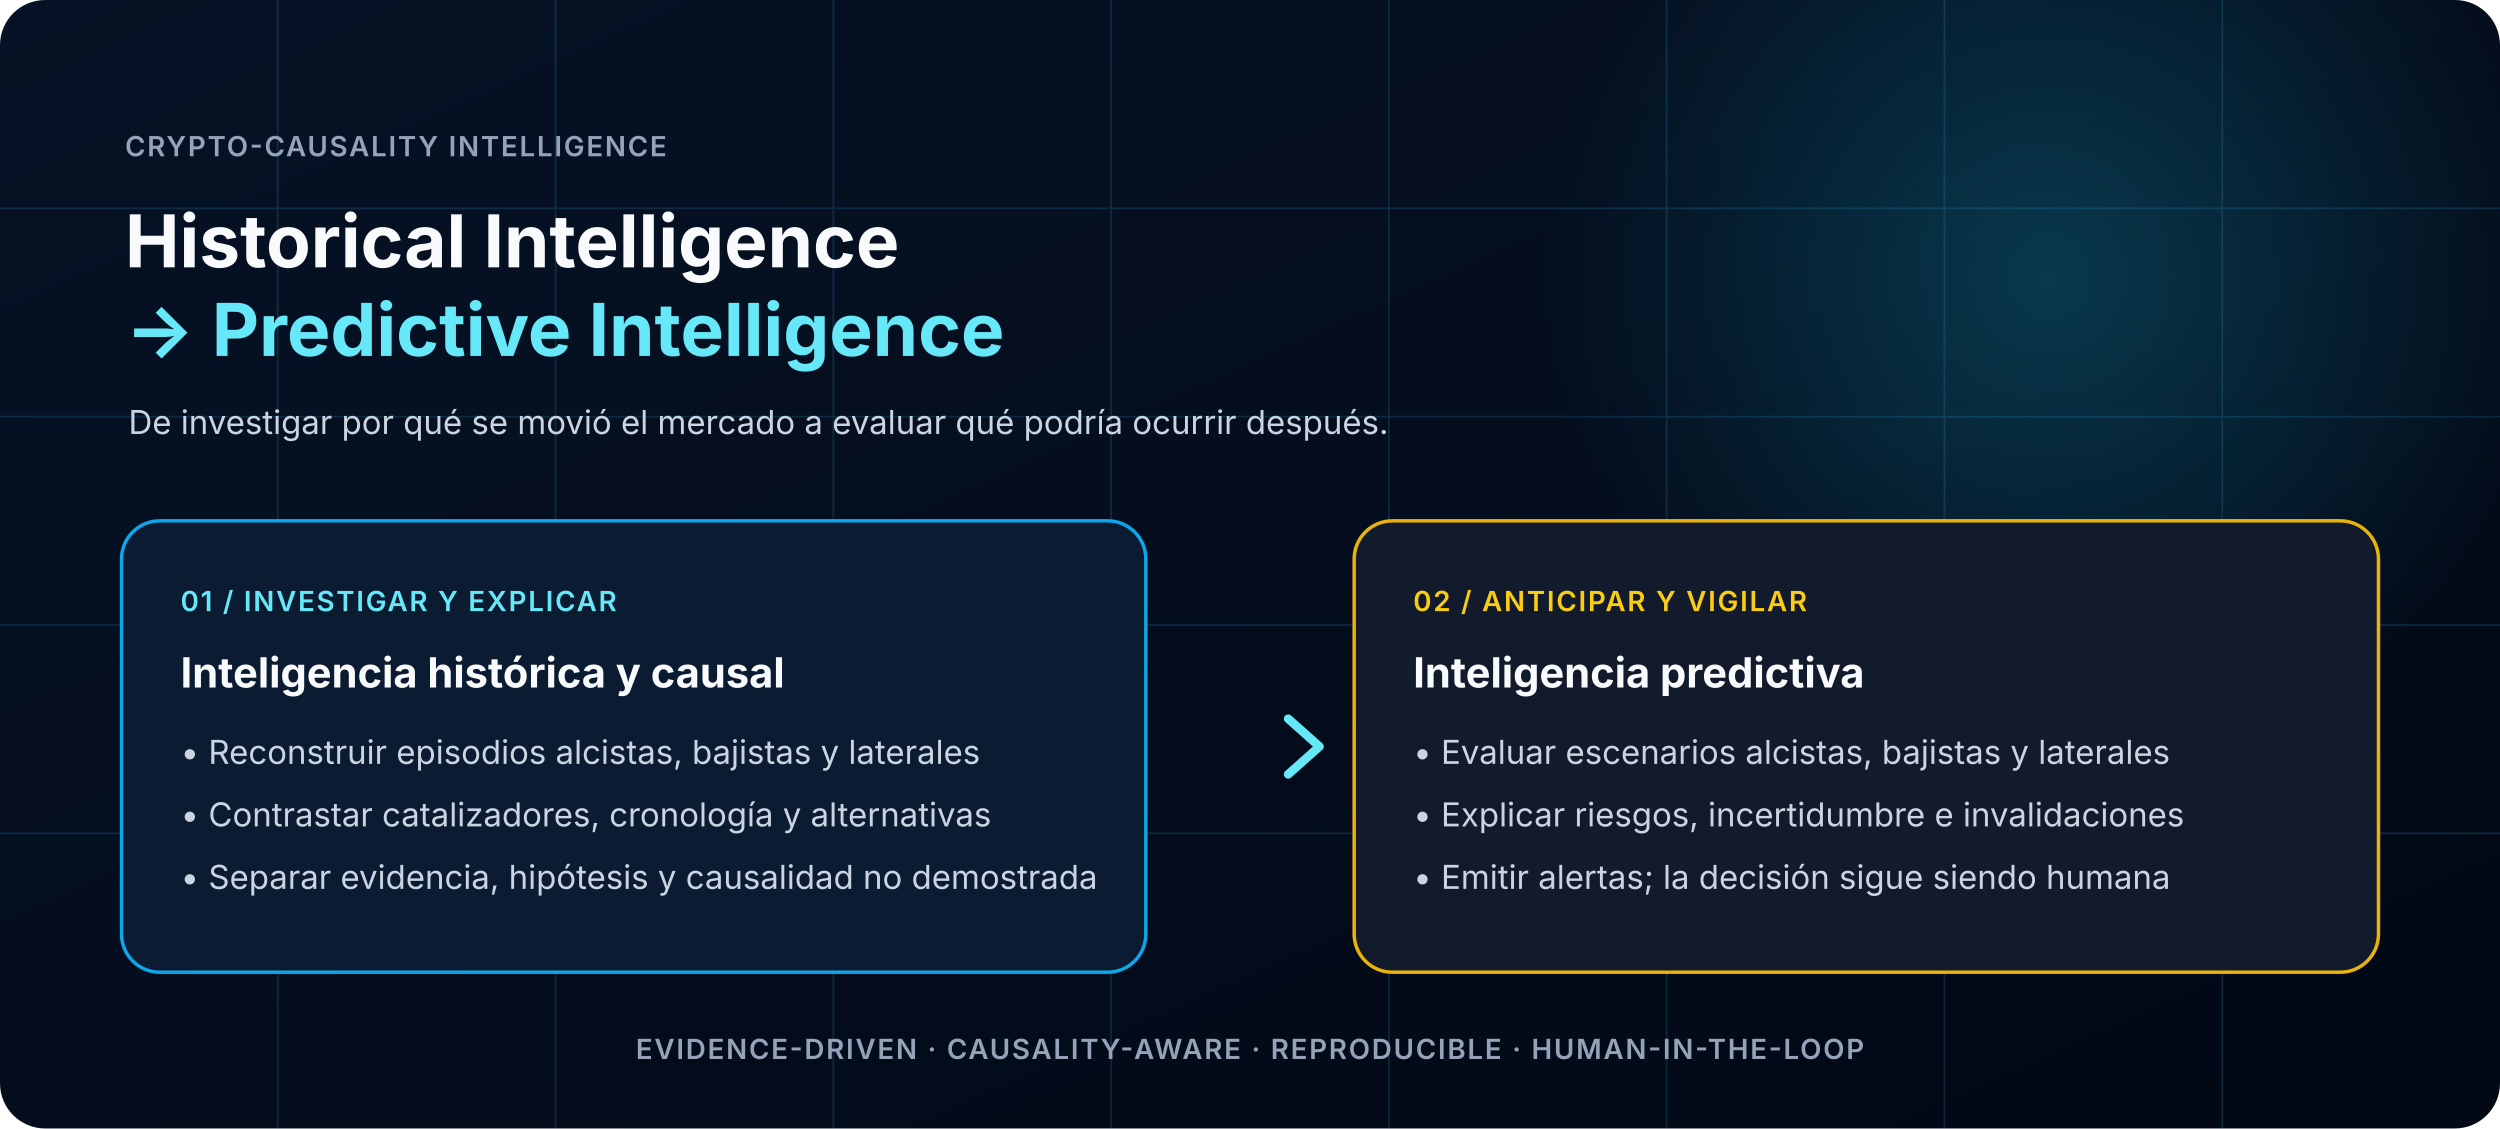
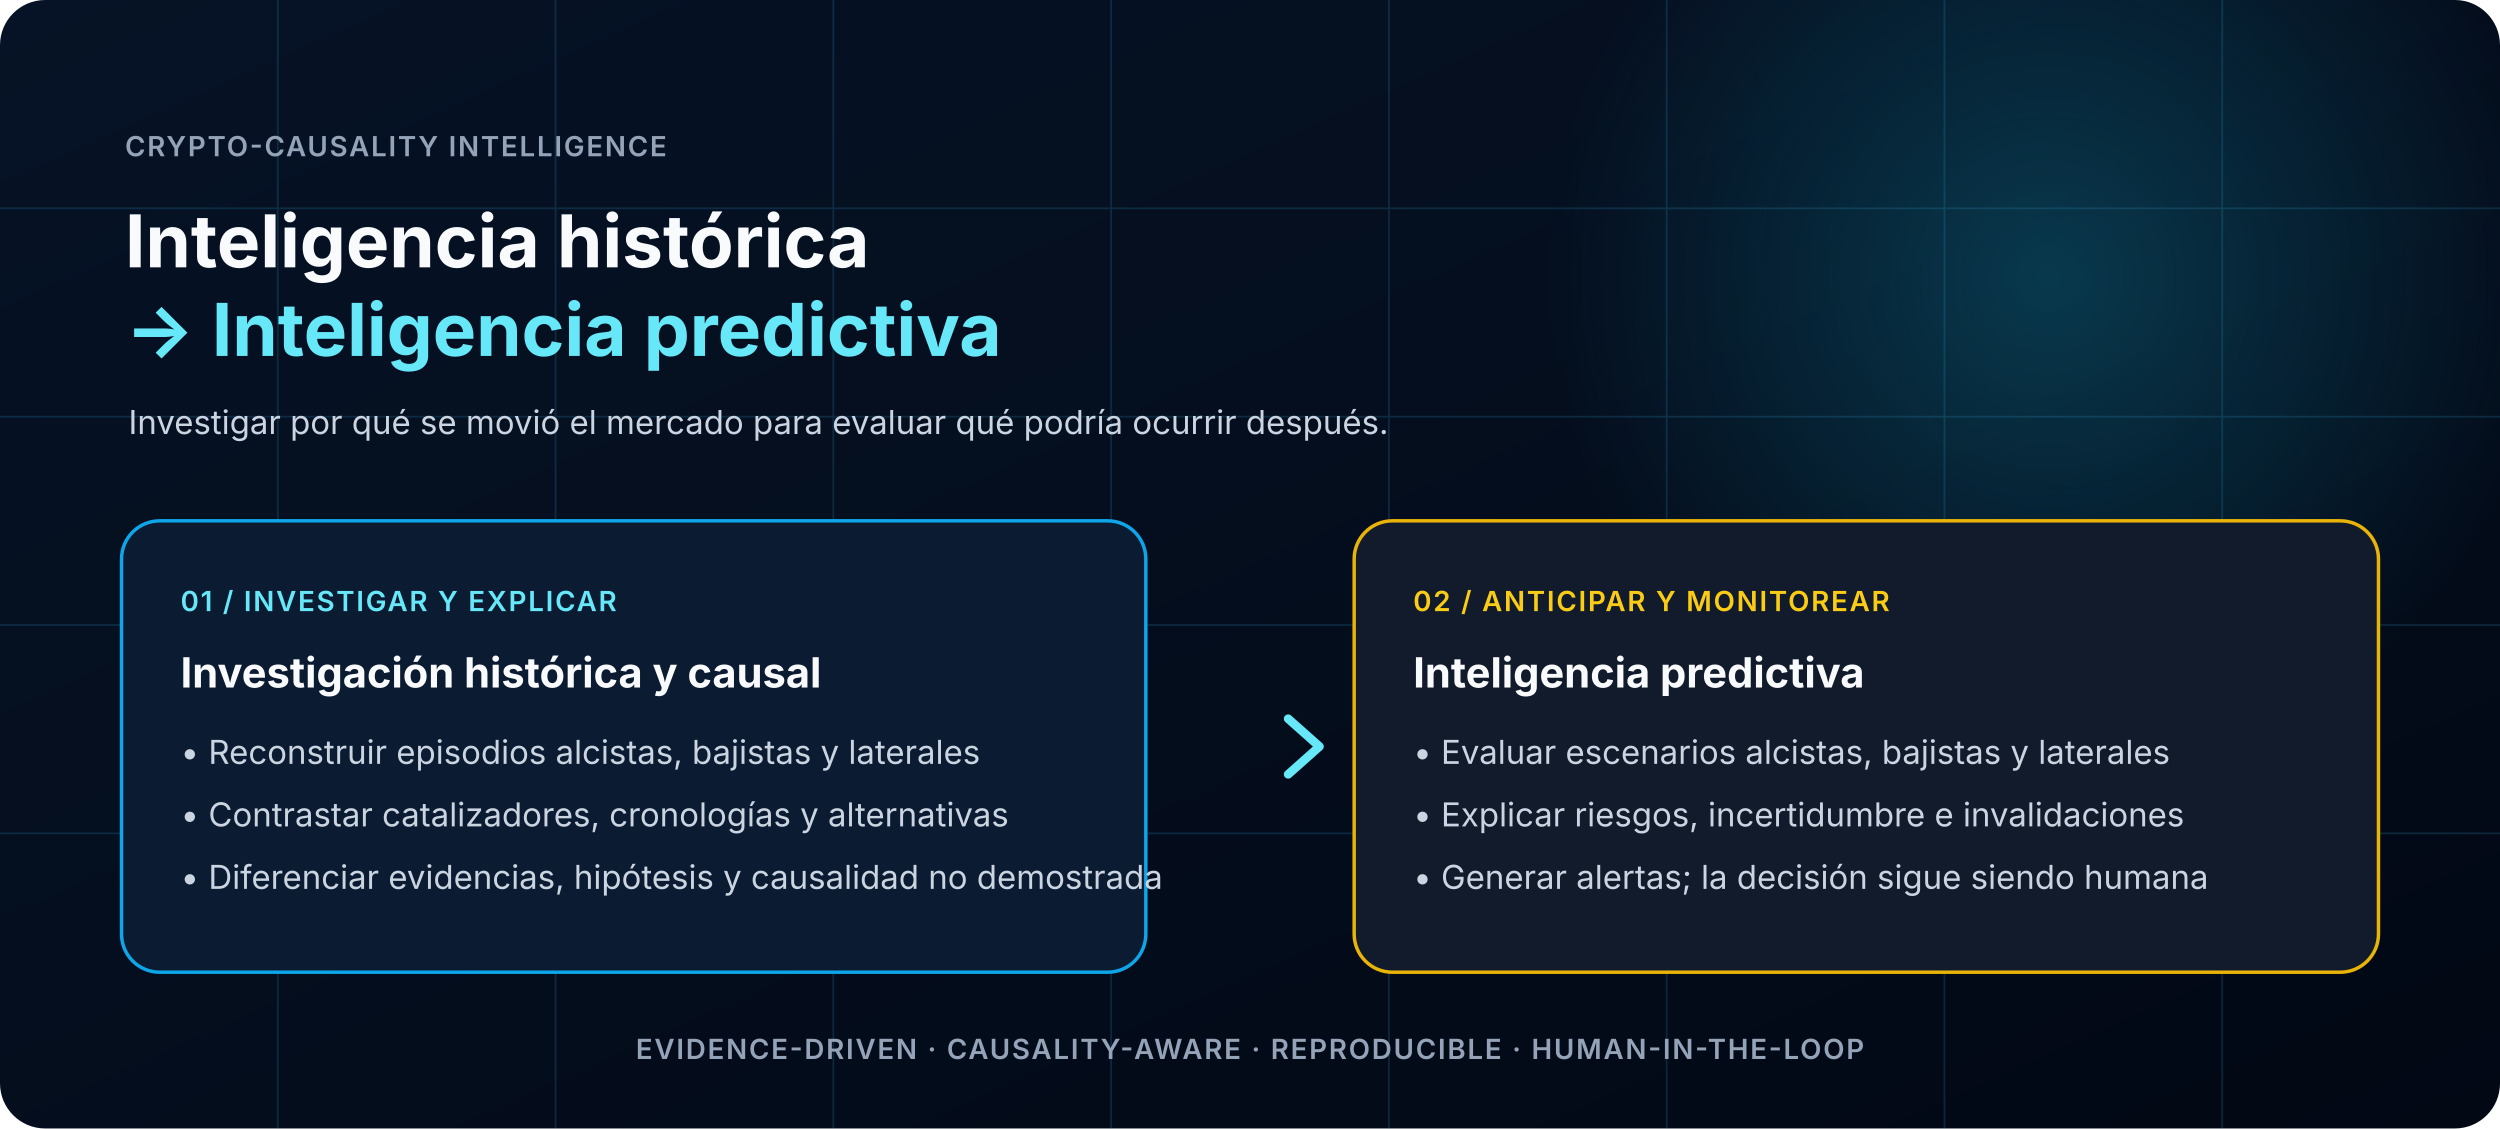
<svg xmlns="http://www.w3.org/2000/svg" width="1440" height="650" viewBox="0 0 1440 650" role="img" aria-labelledby="title desc">
  <defs>
    <linearGradient id="bg" x1="0" y1="0" x2="1" y2="1">
      <stop stop-color="#061326" />
      <stop offset="1" stop-color="#020814" />
    </linearGradient>
    <linearGradient id="cyan" x1="0" y1="0" x2="1" y2="0">
      <stop stop-color="#0ea5e9" />
      <stop offset="1" stop-color="#22d3ee" />
    </linearGradient>
-     <linearGradient id="gold" x1="0" y1="0" x2="1" y2="0">
-       <stop stop-color="#f59e0b" />
-       <stop offset="1" stop-color="#facc15" />
-     </linearGradient>
    <radialGradient id="glow">
      <stop stop-color="#0e7490" stop-opacity=".42" />
      <stop offset="1" stop-color="#0e7490" stop-opacity="0" />
    </radialGradient>
-     <filter id="shadow">
-       <feGaussianBlur stdDeviation="12" />
-     </filter>
    <style>
-  .h{font:700 42px Inter,Segoe UI,sans-serif;fill:#f8fafc}.sub{font:600 20px Inter,Segoe UI,sans-serif;fill:#a5f3fc;letter-spacing:2px}
+  .h{font:700 42px Inter,Segoe UI,sans-serif;fill:#f8fafc}
 .k{font:700 24px Inter,Segoe UI,sans-serif;fill:#f8fafc}.p{font:400 19px Inter,Segoe UI,sans-serif;fill:#cbd5e1}
-  .small{font:600 16px Inter,Segoe UI,sans-serif;fill:#94a3b8;letter-spacing:1px}.gold{fill:#facc15}.cyan{fill:#67e8f9}
+  .small{font:600 16px Inter,Segoe UI,sans-serif;fill:#94a3b8;letter-spacing:1px}.cyan{fill:#67e8f9}.gold{fill:#facc15}
 </style>
  </defs>
  <rect width="1440" height="650" rx="26" fill="url(#bg)" />
  <circle cx="1180" cy="160" r="290" fill="url(#glow)" />
  <g opacity=".16" stroke="#38bdf8">
    <path d="M0 120H1440M0 240H1440M0 360H1440M0 480H1440M160 0V650M320 0V650M480 0V650M640 0V650M800 0V650M960 0V650M1120 0V650M1280 0V650" />
  </g>
  <text x="72" y="90" class="small">CRYPTO-CAUSALITY INTELLIGENCE</text>
-   <text x="72" y="154" class="h">Historical Intelligence</text>
-   <text x="72" y="205" class="h cyan">→ Predictive Intelligence</text>
-   <text x="74" y="250" class="p">De investigar por qué se movió el mercado a evaluar qué podría ocurrir después.</text>
+   <text x="72" y="154" class="h">Inteligencia histórica</text>
+   <text x="72" y="205" class="h cyan">→ Inteligencia predictiva</text>
+   <text x="74" y="250" class="p">Investigar por qué se movió el mercado para evaluar qué podría ocurrir después.</text>
  <g transform="translate(70 300)">
    <rect width="590" height="260" rx="22" fill="#0b1b31" stroke="#0ea5e9" stroke-width="2" />
    <text x="34" y="52" class="small cyan">01 / INVESTIGAR Y EXPLICAR</text>
-     <text x="34" y="96" class="k">Inteligencia histórica y causal</text>
+     <text x="34" y="96" class="k">Investigación histórica y causal</text>
    <text x="34" y="140" class="p">• Reconstruir episodios alcistas, bajistas y laterales</text>
-     <text x="34" y="176" class="p">• Contrastar catalizadores, cronología y alternativas</text>
-     <text x="34" y="212" class="p">• Separar evidencia, hipótesis y causalidad no demostrada</text>
+     <text x="34" y="176" class="p">• Contrastar catalizadores, cronologías y alternativas</text>
+     <text x="34" y="212" class="p">• Diferenciar evidencias, hipótesis y causalidad no demostrada</text>
  </g>
  <g transform="translate(780 300)">
    <rect width="590" height="260" rx="22" fill="#111b2b" stroke="#eab308" stroke-width="2" />
-     <text x="34" y="52" class="small gold">02 / ANTICIPAR Y VIGILAR</text>
+     <text x="34" y="52" class="small gold">02 / ANTICIPAR Y MONITOREAR</text>
    <text x="34" y="96" class="k">Inteligencia predictiva</text>
    <text x="34" y="140" class="p">• Evaluar escenarios alcistas, bajistas y laterales</text>
    <text x="34" y="176" class="p">• Explicar riesgos, incertidumbre e invalidaciones</text>
-     <text x="34" y="212" class="p">• Emitir alertas; la decisión sigue siendo humana</text>
+     <text x="34" y="212" class="p">• Generar alertas; la decisión sigue siendo humana</text>
  </g>
  <path d="M672 430H758" stroke="url(#cyan)" stroke-width="5" stroke-linecap="round" />
  <path d="M742 414L760 430L742 446" fill="none" stroke="#67e8f9" stroke-width="5" stroke-linecap="round" stroke-linejoin="round" />
  <text x="720" y="610" text-anchor="middle" class="small">EVIDENCE-DRIVEN · CAUSALITY-AWARE · REPRODUCIBLE · HUMAN-IN-THE-LOOP</text>
</svg>
